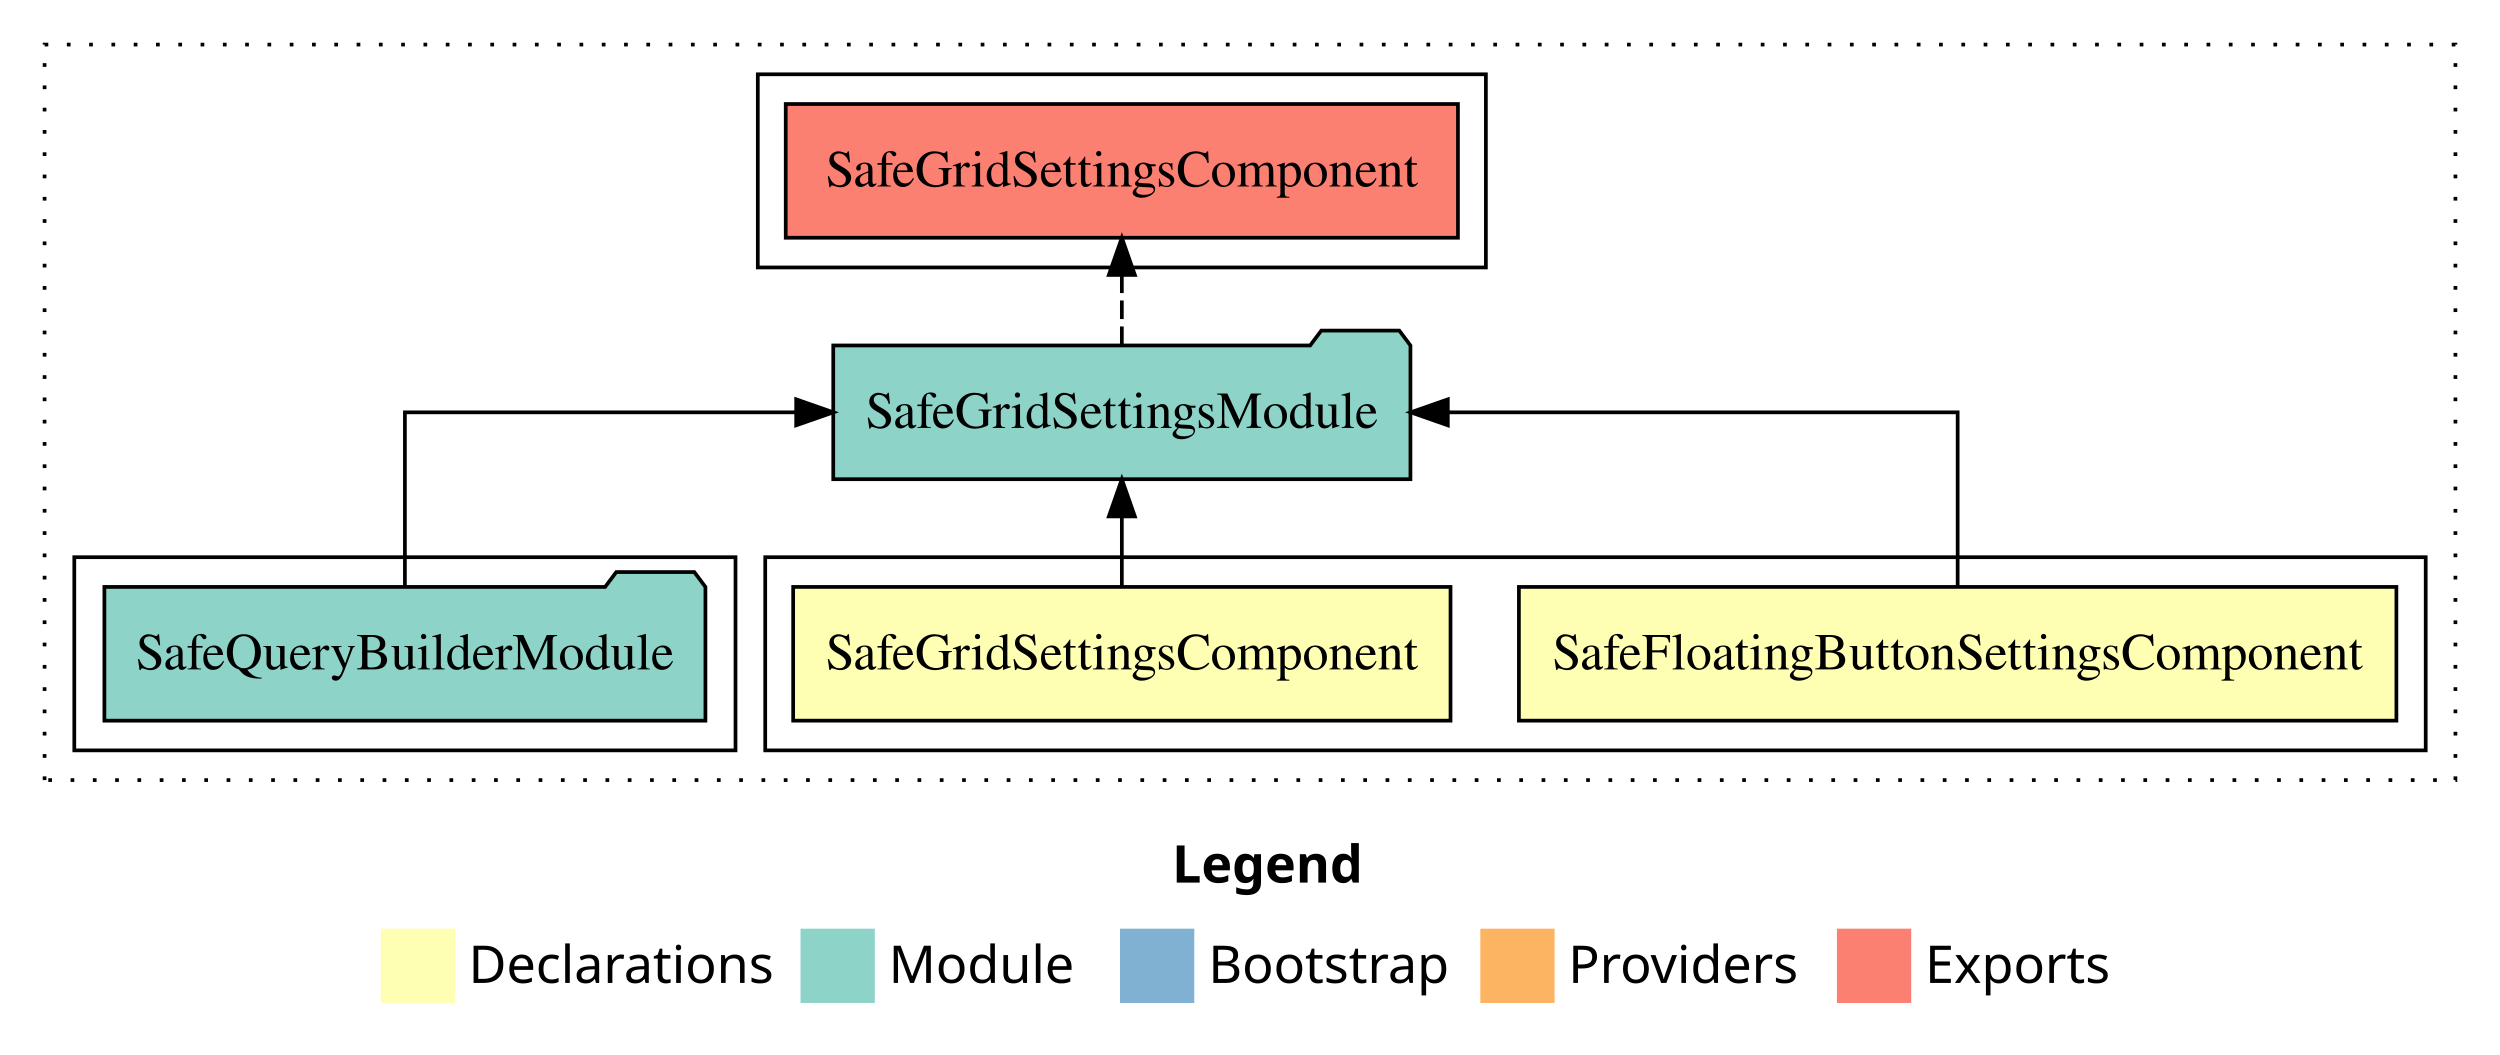
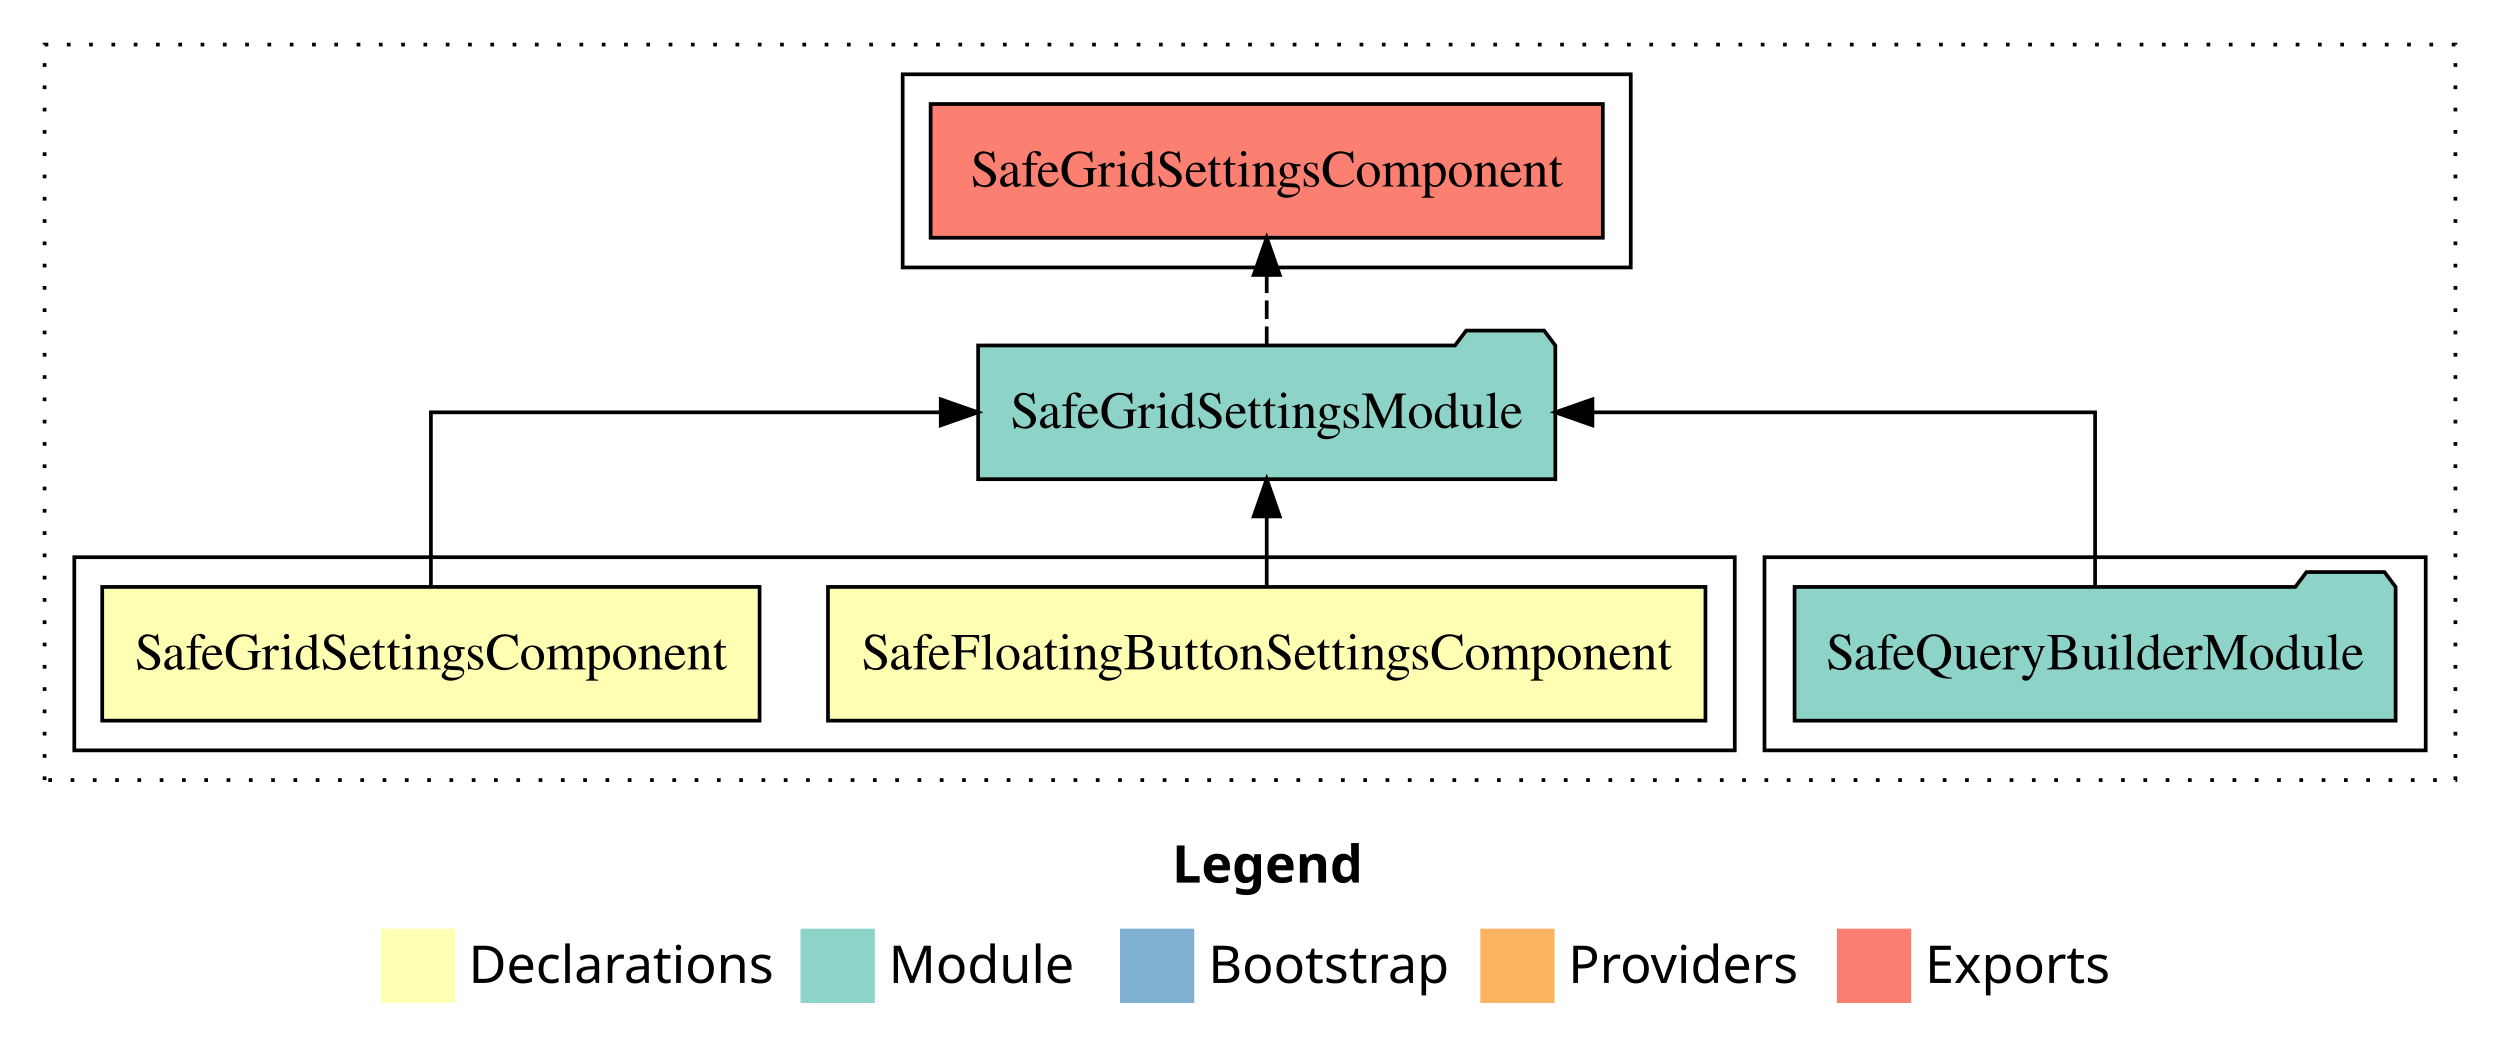
<svg xmlns="http://www.w3.org/2000/svg" width="673pt" height="284pt" viewBox="0.00 0.00 673.00 284.00">
  <g id="graph0" class="graph" transform="scale(1 1) rotate(0) translate(4 280)">
    <polygon fill="white" stroke="transparent" points="-4,4 -4,-280 669,-280 669,4 -4,4" />
    <text text-anchor="start" x="311.51" y="-42.4" font-family="sans-serif" font-weight="bold" font-size="14.00">Legend</text>
    <polygon fill="#ffffb3" stroke="transparent" points="98.5,-10 98.5,-30 118.5,-30 118.5,-10 98.5,-10" />
    <text text-anchor="start" x="122.13" y="-15.4" font-family="sans-serif" font-size="14.00">  Declarations</text>
    <polygon fill="#8dd3c7" stroke="transparent" points="211.5,-10 211.5,-30 231.5,-30 231.5,-10 211.5,-10" />
    <text text-anchor="start" x="235.23" y="-15.4" font-family="sans-serif" font-size="14.00">  Module</text>
    <polygon fill="#80b1d3" stroke="transparent" points="297.5,-10 297.5,-30 317.5,-30 317.5,-10 297.5,-10" />
    <text text-anchor="start" x="321.28" y="-15.4" font-family="sans-serif" font-size="14.00">  Bootstrap</text>
    <polygon fill="#fdb462" stroke="transparent" points="394.5,-10 394.5,-30 414.5,-30 414.5,-10 394.5,-10" />
    <text text-anchor="start" x="418.17" y="-15.4" font-family="sans-serif" font-size="14.00">  Providers</text>
    <polygon fill="#fb8072" stroke="transparent" points="490.5,-10 490.5,-30 510.5,-30 510.5,-10 490.5,-10" />
    <text text-anchor="start" x="514.23" y="-15.4" font-family="sans-serif" font-size="14.00">  Exports</text>
    <g id="clust1" class="cluster">
      <polygon fill="none" stroke="black" stroke-dasharray="1,5" points="8,-70 8,-268 657,-268 657,-70 8,-70" />
    </g>
-     <g id="clust2" class="cluster">
-       <polygon fill="none" stroke="black" points="202,-78 202,-130 649,-130 649,-78 202,-78" />
-     </g>
    <g id="clust5" class="cluster">
-       <polygon fill="none" stroke="black" points="16,-78 16,-130 194,-130 194,-78 16,-78" />
+       <polygon fill="none" stroke="black" points="471,-78 471,-130 649,-130 649,-78 471,-78" />
    </g>
    <g id="clust6" class="cluster">
-       <polygon fill="none" stroke="black" points="200,-208 200,-260 396,-260 396,-208 200,-208" />
+       <polygon fill="none" stroke="black" points="239,-208 239,-260 435,-260 435,-208 239,-208" />
+     </g>
+     <g id="clust2" class="cluster">
+       <polygon fill="none" stroke="black" points="16,-78 16,-130 463,-130 463,-78 16,-78" />
    </g>
    <g id="node1" class="node">
-       <polygon fill="#ffffb3" stroke="black" points="641.11,-122 404.89,-122 404.89,-86 641.11,-86 641.11,-122" />
-       <text text-anchor="middle" x="523" y="-99.8" font-family="Times,serif" font-size="14.00">SafeFloatingButtonSettingsComponent</text>
+       <polygon fill="#ffffb3" stroke="black" points="455.11,-122 218.89,-122 218.89,-86 455.11,-86 455.11,-122" />
+       <text text-anchor="middle" x="337" y="-99.8" font-family="Times,serif" font-size="14.00">SafeFloatingButtonSettingsComponent</text>
    </g>
    <g id="node3" class="node">
-       <polygon fill="#8dd3c7" stroke="black" points="375.69,-187 372.69,-191 351.69,-191 348.69,-187 220.31,-187 220.31,-151 375.69,-151 375.69,-187" />
-       <text text-anchor="middle" x="298" y="-164.8" font-family="Times,serif" font-size="14.00">SafeGridSettingsModule</text>
+       <polygon fill="#8dd3c7" stroke="black" points="414.69,-187 411.69,-191 390.69,-191 387.69,-187 259.31,-187 259.31,-151 414.69,-151 414.69,-187" />
+       <text text-anchor="middle" x="337" y="-164.8" font-family="Times,serif" font-size="14.00">SafeGridSettingsModule</text>
    </g>
    <g id="edge1" class="edge">
-       <path fill="none" stroke="black" d="M523,-122.11C523,-141.34 523,-169 523,-169 523,-169 385.75,-169 385.75,-169" />
-       <polygon fill="black" stroke="black" points="385.75,-165.5 375.75,-169 385.75,-172.5 385.75,-165.5" />
+       <path fill="none" stroke="black" d="M337,-122.11C337,-122.11 337,-140.99 337,-140.99" />
+       <polygon fill="black" stroke="black" points="333.5,-140.99 337,-150.99 340.5,-140.99 333.5,-140.99" />
    </g>
    <g id="node2" class="node">
-       <polygon fill="#ffffb3" stroke="black" points="386.48,-122 209.52,-122 209.52,-86 386.48,-86 386.48,-122" />
-       <text text-anchor="middle" x="298" y="-99.8" font-family="Times,serif" font-size="14.00">SafeGridSettingsComponent</text>
+       <polygon fill="#ffffb3" stroke="black" points="200.48,-122 23.52,-122 23.52,-86 200.48,-86 200.48,-122" />
+       <text text-anchor="middle" x="112" y="-99.8" font-family="Times,serif" font-size="14.00">SafeGridSettingsComponent</text>
    </g>
    <g id="edge2" class="edge">
-       <path fill="none" stroke="black" d="M298,-122.11C298,-122.11 298,-140.99 298,-140.99" />
-       <polygon fill="black" stroke="black" points="294.5,-140.99 298,-150.99 301.5,-140.99 294.5,-140.99" />
+       <path fill="none" stroke="black" d="M112,-122.11C112,-141.34 112,-169 112,-169 112,-169 249.25,-169 249.25,-169" />
+       <polygon fill="black" stroke="black" points="249.25,-172.5 259.25,-169 249.25,-165.5 249.25,-172.5" />
    </g>
    <g id="node5" class="node">
-       <polygon fill="#fb8072" stroke="black" points="388.48,-252 207.52,-252 207.52,-216 388.48,-216 388.48,-252" />
-       <text text-anchor="middle" x="298" y="-229.8" font-family="Times,serif" font-size="14.00">SafeGridSettingsComponent </text>
+       <polygon fill="#fb8072" stroke="black" points="427.48,-252 246.52,-252 246.52,-216 427.48,-216 427.48,-252" />
+       <text text-anchor="middle" x="337" y="-229.8" font-family="Times,serif" font-size="14.00">SafeGridSettingsComponent </text>
    </g>
    <g id="edge4" class="edge">
-       <path fill="none" stroke="black" stroke-dasharray="5,2" d="M298,-187.11C298,-187.11 298,-205.99 298,-205.99" />
-       <polygon fill="black" stroke="black" points="294.5,-205.99 298,-215.99 301.5,-205.99 294.5,-205.99" />
+       <path fill="none" stroke="black" stroke-dasharray="5,2" d="M337,-187.11C337,-187.11 337,-205.99 337,-205.99" />
+       <polygon fill="black" stroke="black" points="333.5,-205.99 337,-215.99 340.5,-205.99 333.5,-205.99" />
    </g>
    <g id="node4" class="node">
-       <polygon fill="#8dd3c7" stroke="black" points="185.9,-122 182.9,-126 161.9,-126 158.9,-122 24.1,-122 24.1,-86 185.9,-86 185.9,-122" />
-       <text text-anchor="middle" x="105" y="-99.8" font-family="Times,serif" font-size="14.00">SafeQueryBuilderModule</text>
+       <polygon fill="#8dd3c7" stroke="black" points="640.9,-122 637.9,-126 616.9,-126 613.9,-122 479.1,-122 479.1,-86 640.9,-86 640.9,-122" />
+       <text text-anchor="middle" x="560" y="-99.8" font-family="Times,serif" font-size="14.00">SafeQueryBuilderModule</text>
    </g>
    <g id="edge3" class="edge">
-       <path fill="none" stroke="black" d="M105,-122.11C105,-141.34 105,-169 105,-169 105,-169 210.33,-169 210.33,-169" />
-       <polygon fill="black" stroke="black" points="210.33,-172.5 220.33,-169 210.33,-165.5 210.33,-172.5" />
+       <path fill="none" stroke="black" d="M560,-122.11C560,-141.34 560,-169 560,-169 560,-169 424.68,-169 424.68,-169" />
+       <polygon fill="black" stroke="black" points="424.68,-165.5 414.68,-169 424.68,-172.5 424.68,-165.5" />
    </g>
  </g>
</svg>
